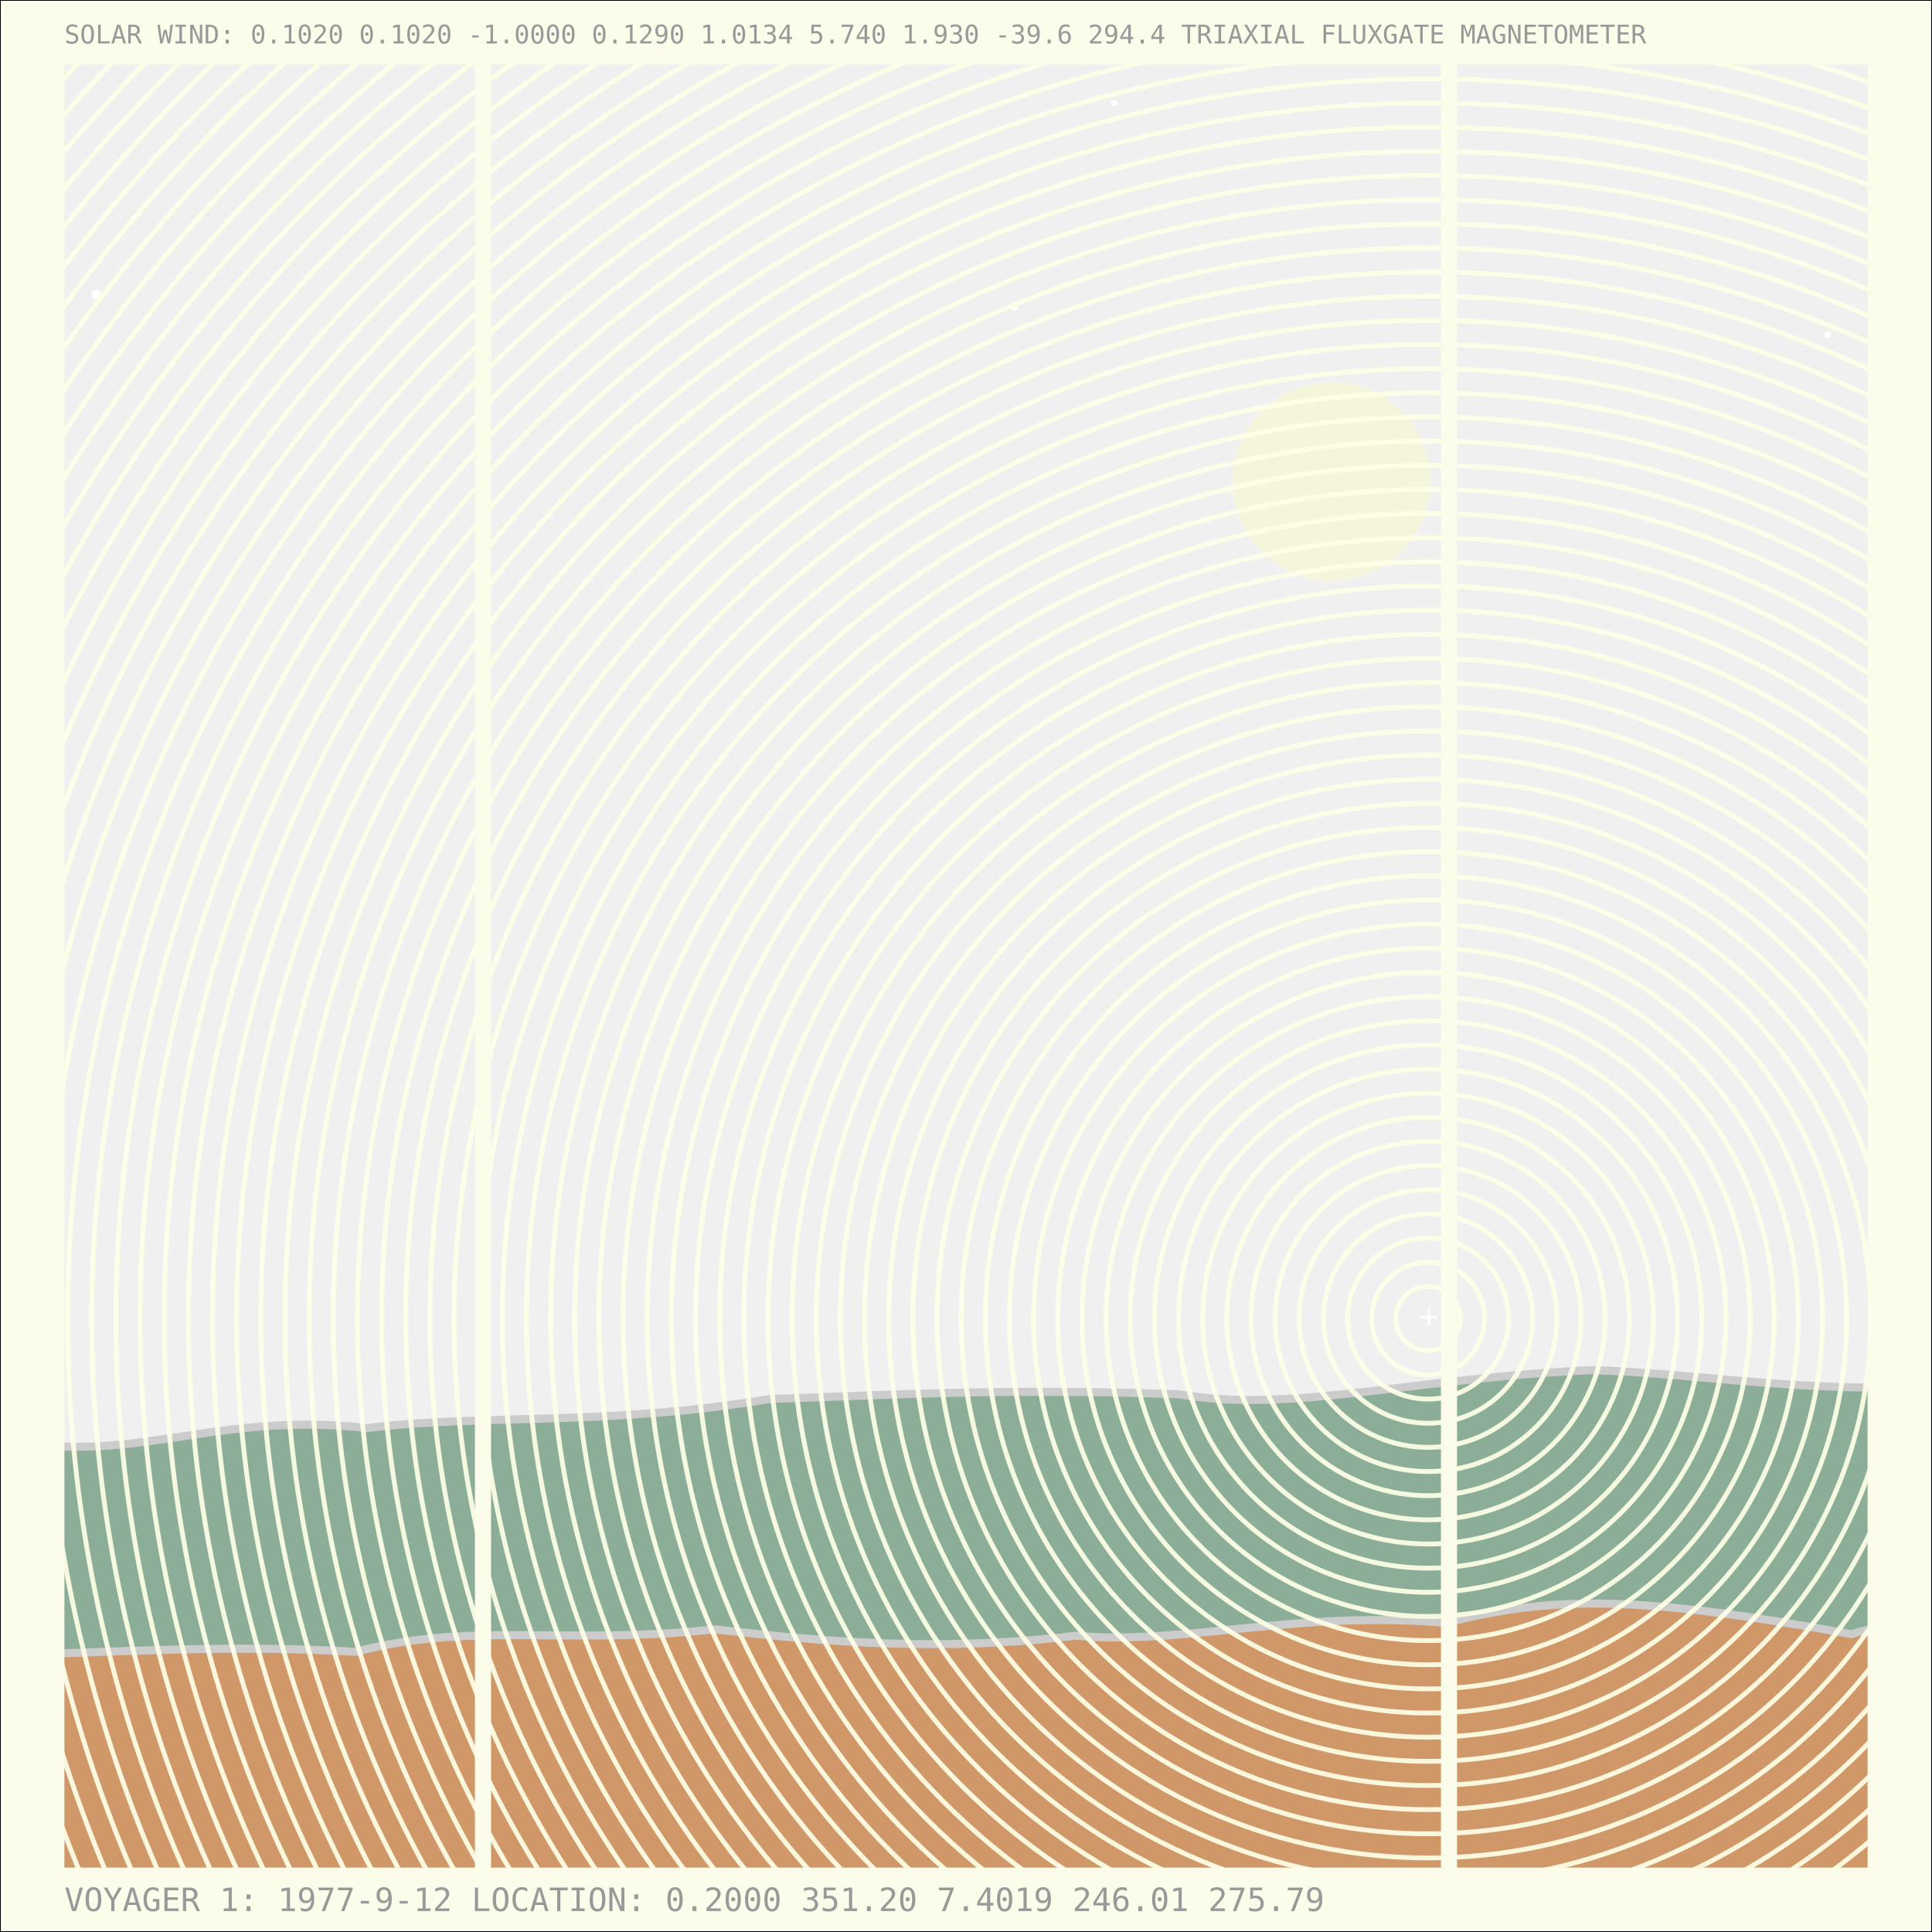
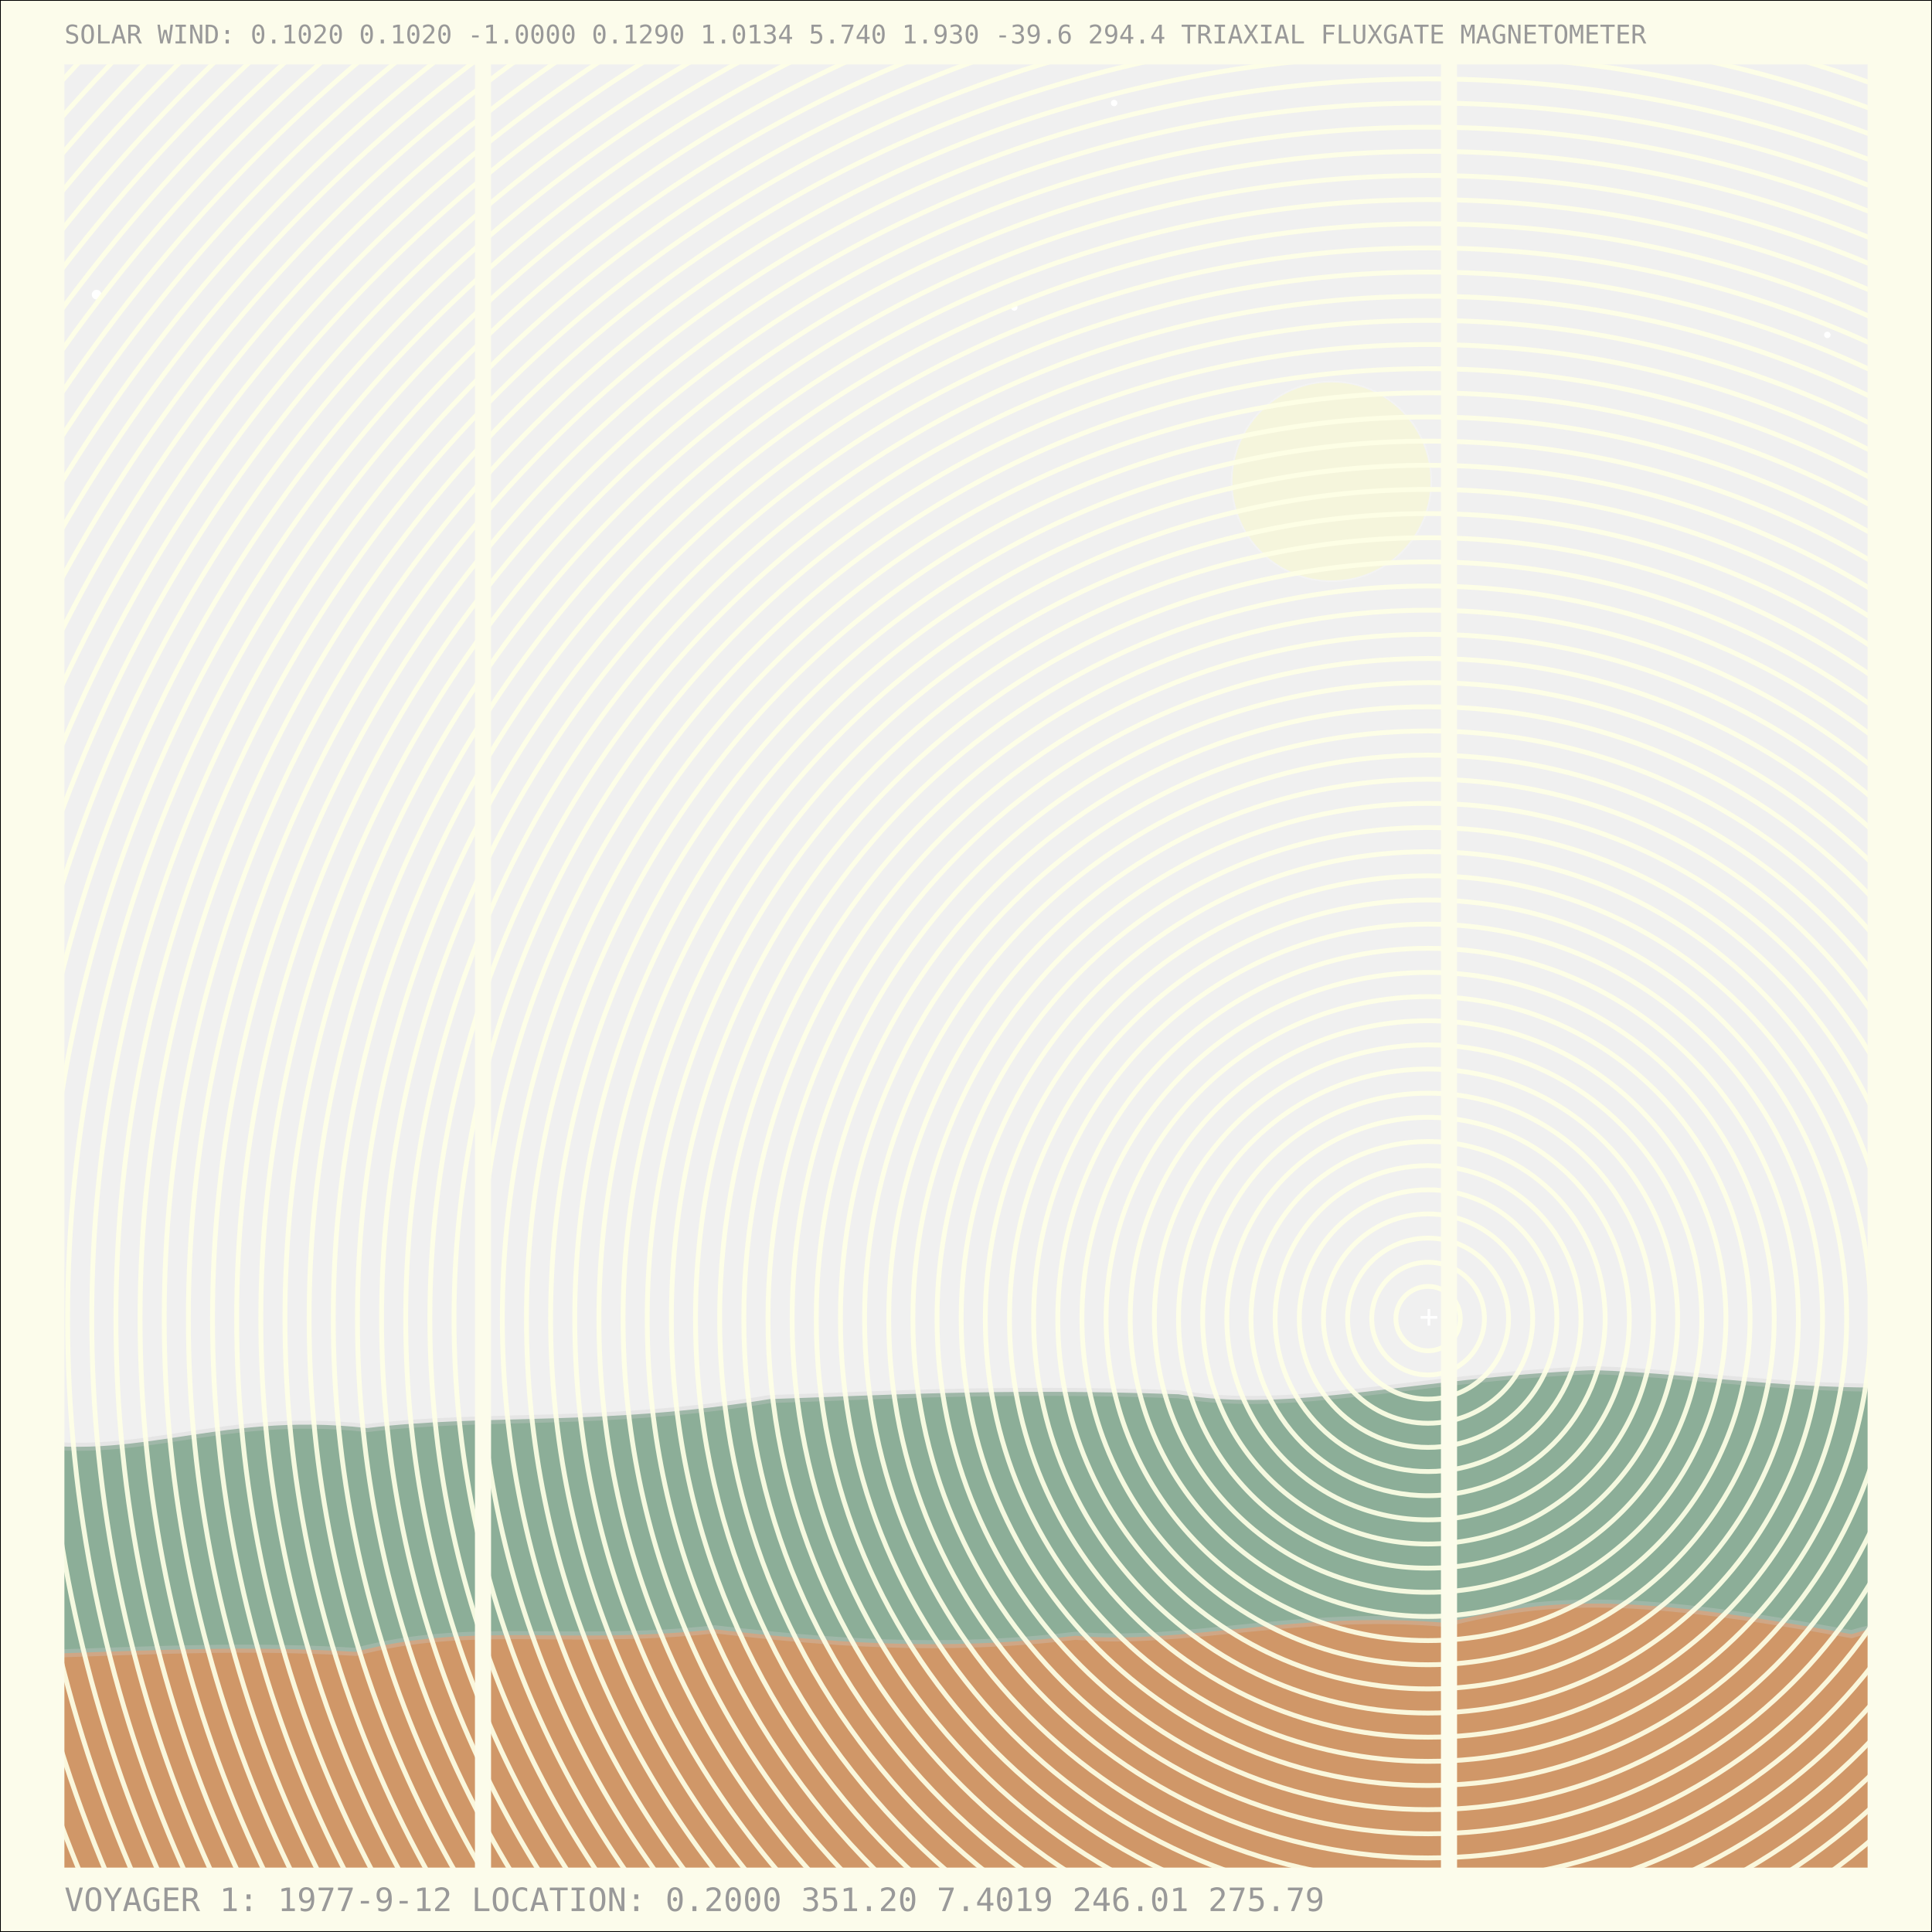
<svg xmlns="http://www.w3.org/2000/svg" width="1200px" height="1200px" viewBox="0 0 1200 1200" style="background-color:#3C4258" version="1.1">
  <defs>
    <filter id="shadow">
      <feDropShadow dx="-0.043" dy="-0.324" stdDeviation="0.969" />
    </filter>
  </defs>
  <circle cx="630" cy="191" r="2" fill-opacity="1" fill="#ffffff" />
  <circle cx="1135" cy="208" r="2" fill-opacity="1" fill="#ffffff" />
  <circle cx="827" cy="299" r="62" fill="#F5F5DC" stroke="#f3f3f3" stroke-width="1" />
  <circle cx="692" cy="64" r="2" fill-opacity="1" fill="#ffffff" />
  <circle cx="60" cy="183" r="3" fill-opacity="1" fill="#ffffff" />
  <circle cx="1192" cy="415" r="2" fill-opacity="1" fill="#ffffff" />
-   <path d="M 0 893.0 c 79 19 132 -17 228 -6 73 -9 147 -1 250 -18 63 -2 142 -7 254 -3 70 12 144 -10 257 -15 69 2 147 17 237 8 75 16 145 11 236 -10 68 -18 122 16 229 8 71 -9 129 -4 231 -2 65 -12 149 3 255 -4 l -40 1200 H 0 Z" fill="#8CAE98" stroke="#cccccc" stroke-width="5" />
-   <path d="M 0 1028.0 c 60 -1 141 -7 221 -2 71 -19 131 -4 223 -14 69 8 141 14 224 4 68 6 138 -16 230 -8 67 -17 120 -17 252 7 65 -20 149 2 231 -16 62 6 126 -15 243 -18 61 14 142 -14 221 -11 64 16 128 -2 257 -3 l -40 1200 H 0 Z" fill="#D09768" stroke="#cccccc" stroke-width="5" />
+   <path d="M 0 893.0 c 79 19 132 -17 228 -6 73 -9 147 -1 250 -18 63 -2 142 -7 254 -3 70 12 144 -10 257 -15 69 2 147 17 237 8 75 16 145 11 236 -10 68 -18 122 16 229 8 71 -9 129 -4 231 -2 65 -12 149 3 255 -4 l -40 1200 H 0 Z" fill="#8CAE98" stroke="#cccccc" stroke-width="5" stroke-opacity=".3" />
+   <path d="M 0 1028.0 c 60 -1 141 -7 221 -2 71 -19 131 -4 223 -14 69 8 141 14 224 4 68 6 138 -16 230 -8 67 -17 120 -17 252 7 65 -20 149 2 231 -16 62 6 126 -15 243 -18 61 14 142 -14 221 -11 64 16 128 -2 257 -3 l -40 1200 H 0 Z" fill="#D09768" stroke="#cccccc" stroke-width="5" stroke-opacity=".3" />
  <circle cx="887" cy="819" r="2000" stroke-width="3" stroke-dasharray="0px 0px" fill="none" stroke="#feffe6" stroke-opacity="100%" opacity="92%" />
  <circle cx="887" cy="819" r="1985" stroke-width="3" stroke-dasharray="0px 0px" fill="none" stroke="#feffe6" stroke-opacity="100%" opacity="92%" />
  <circle cx="887" cy="819" r="1970" stroke-width="3" stroke-dasharray="0px 0px" fill="none" stroke="#feffe6" stroke-opacity="100%" opacity="92%" />
  <circle cx="887" cy="819" r="1955" stroke-width="3" stroke-dasharray="0px 0px" fill="none" stroke="#feffe6" stroke-opacity="100%" opacity="92%" />
  <circle cx="887" cy="819" r="1940" stroke-width="3" stroke-dasharray="0px 0px" fill="none" stroke="#feffe6" stroke-opacity="100%" opacity="92%" />
  <circle cx="887" cy="819" r="1925" stroke-width="3" stroke-dasharray="0px 0px" fill="none" stroke="#feffe6" stroke-opacity="100%" opacity="92%" />
  <circle cx="887" cy="819" r="1910" stroke-width="3" stroke-dasharray="0px 0px" fill="none" stroke="#feffe6" stroke-opacity="100%" opacity="92%" />
  <circle cx="887" cy="819" r="1895" stroke-width="3" stroke-dasharray="0px 0px" fill="none" stroke="#feffe6" stroke-opacity="100%" opacity="92%" />
  <circle cx="887" cy="819" r="1880" stroke-width="3" stroke-dasharray="0px 0px" fill="none" stroke="#feffe6" stroke-opacity="100%" opacity="92%" />
  <circle cx="887" cy="819" r="1865" stroke-width="3" stroke-dasharray="0px 0px" fill="none" stroke="#feffe6" stroke-opacity="100%" opacity="92%" />
  <circle cx="887" cy="819" r="1850" stroke-width="3" stroke-dasharray="0px 0px" fill="none" stroke="#feffe6" stroke-opacity="100%" opacity="92%" />
  <circle cx="887" cy="819" r="1835" stroke-width="3" stroke-dasharray="0px 0px" fill="none" stroke="#feffe6" stroke-opacity="100%" opacity="92%" />
  <circle cx="887" cy="819" r="1820" stroke-width="3" stroke-dasharray="0px 0px" fill="none" stroke="#feffe6" stroke-opacity="100%" opacity="92%" />
  <circle cx="887" cy="819" r="1805" stroke-width="3" stroke-dasharray="0px 0px" fill="none" stroke="#feffe6" stroke-opacity="100%" opacity="92%" />
  <circle cx="887" cy="819" r="1790" stroke-width="3" stroke-dasharray="0px 0px" fill="none" stroke="#feffe6" stroke-opacity="100%" opacity="92%" />
  <circle cx="887" cy="819" r="1775" stroke-width="3" stroke-dasharray="0px 0px" fill="none" stroke="#feffe6" stroke-opacity="100%" opacity="92%" />
  <circle cx="887" cy="819" r="1760" stroke-width="3" stroke-dasharray="0px 0px" fill="none" stroke="#feffe6" stroke-opacity="100%" opacity="92%" />
  <circle cx="887" cy="819" r="1745" stroke-width="3" stroke-dasharray="0px 0px" fill="none" stroke="#feffe6" stroke-opacity="100%" opacity="92%" />
  <circle cx="887" cy="819" r="1730" stroke-width="3" stroke-dasharray="0px 0px" fill="none" stroke="#feffe6" stroke-opacity="100%" opacity="92%" />
  <circle cx="887" cy="819" r="1715" stroke-width="3" stroke-dasharray="0px 0px" fill="none" stroke="#feffe6" stroke-opacity="100%" opacity="92%" />
  <circle cx="887" cy="819" r="1700" stroke-width="3" stroke-dasharray="0px 0px" fill="none" stroke="#feffe6" stroke-opacity="100%" opacity="92%" />
  <circle cx="887" cy="819" r="1685" stroke-width="3" stroke-dasharray="0px 0px" fill="none" stroke="#feffe6" stroke-opacity="100%" opacity="92%" />
  <circle cx="887" cy="819" r="1670" stroke-width="3" stroke-dasharray="0px 0px" fill="none" stroke="#feffe6" stroke-opacity="100%" opacity="92%" />
  <circle cx="887" cy="819" r="1655" stroke-width="3" stroke-dasharray="0px 0px" fill="none" stroke="#feffe6" stroke-opacity="100%" opacity="92%" />
  <circle cx="887" cy="819" r="1640" stroke-width="3" stroke-dasharray="0px 0px" fill="none" stroke="#feffe6" stroke-opacity="100%" opacity="92%" />
  <circle cx="887" cy="819" r="1625" stroke-width="3" stroke-dasharray="0px 0px" fill="none" stroke="#feffe6" stroke-opacity="100%" opacity="92%" />
  <circle cx="887" cy="819" r="1610" stroke-width="3" stroke-dasharray="0px 0px" fill="none" stroke="#feffe6" stroke-opacity="100%" opacity="92%" />
  <circle cx="887" cy="819" r="1595" stroke-width="3" stroke-dasharray="0px 0px" fill="none" stroke="#feffe6" stroke-opacity="100%" opacity="92%" />
  <circle cx="887" cy="819" r="1580" stroke-width="3" stroke-dasharray="0px 0px" fill="none" stroke="#feffe6" stroke-opacity="100%" opacity="92%" />
  <circle cx="887" cy="819" r="1565" stroke-width="3" stroke-dasharray="0px 0px" fill="none" stroke="#feffe6" stroke-opacity="100%" opacity="92%" />
  <circle cx="887" cy="819" r="1550" stroke-width="3" stroke-dasharray="0px 0px" fill="none" stroke="#feffe6" stroke-opacity="100%" opacity="92%" />
  <circle cx="887" cy="819" r="1535" stroke-width="3" stroke-dasharray="0px 0px" fill="none" stroke="#feffe6" stroke-opacity="100%" opacity="92%" />
  <circle cx="887" cy="819" r="1520" stroke-width="3" stroke-dasharray="0px 0px" fill="none" stroke="#feffe6" stroke-opacity="100%" opacity="92%" />
  <circle cx="887" cy="819" r="1505" stroke-width="3" stroke-dasharray="0px 0px" fill="none" stroke="#feffe6" stroke-opacity="100%" opacity="92%" />
  <circle cx="887" cy="819" r="1490" stroke-width="3" stroke-dasharray="0px 0px" fill="none" stroke="#feffe6" stroke-opacity="100%" opacity="92%" />
  <circle cx="887" cy="819" r="1475" stroke-width="3" stroke-dasharray="0px 0px" fill="none" stroke="#feffe6" stroke-opacity="100%" opacity="92%" />
  <circle cx="887" cy="819" r="1460" stroke-width="3" stroke-dasharray="0px 0px" fill="none" stroke="#feffe6" stroke-opacity="100%" opacity="92%" />
  <circle cx="887" cy="819" r="1445" stroke-width="3" stroke-dasharray="0px 0px" fill="none" stroke="#feffe6" stroke-opacity="100%" opacity="92%" />
  <circle cx="887" cy="819" r="1430" stroke-width="3" stroke-dasharray="0px 0px" fill="none" stroke="#feffe6" stroke-opacity="100%" opacity="92%" />
  <circle cx="887" cy="819" r="1415" stroke-width="3" stroke-dasharray="0px 0px" fill="none" stroke="#feffe6" stroke-opacity="100%" opacity="92%" />
  <circle cx="887" cy="819" r="1400" stroke-width="3" stroke-dasharray="0px 0px" fill="none" stroke="#feffe6" stroke-opacity="100%" opacity="92%" />
  <circle cx="887" cy="819" r="1385" stroke-width="3" stroke-dasharray="0px 0px" fill="none" stroke="#feffe6" stroke-opacity="100%" opacity="92%" />
  <circle cx="887" cy="819" r="1370" stroke-width="3" stroke-dasharray="0px 0px" fill="none" stroke="#feffe6" stroke-opacity="100%" opacity="92%" />
  <circle cx="887" cy="819" r="1355" stroke-width="3" stroke-dasharray="0px 0px" fill="none" stroke="#feffe6" stroke-opacity="100%" opacity="92%" />
  <circle cx="887" cy="819" r="1340" stroke-width="3" stroke-dasharray="0px 0px" fill="none" stroke="#feffe6" stroke-opacity="100%" opacity="92%" />
  <circle cx="887" cy="819" r="1325" stroke-width="3" stroke-dasharray="0px 0px" fill="none" stroke="#feffe6" stroke-opacity="100%" opacity="92%" />
  <circle cx="887" cy="819" r="1310" stroke-width="3" stroke-dasharray="0px 0px" fill="none" stroke="#feffe6" stroke-opacity="100%" opacity="92%" />
  <circle cx="887" cy="819" r="1295" stroke-width="3" stroke-dasharray="0px 0px" fill="none" stroke="#feffe6" stroke-opacity="100%" opacity="92%" />
  <circle cx="887" cy="819" r="1280" stroke-width="3" stroke-dasharray="0px 0px" fill="none" stroke="#feffe6" stroke-opacity="100%" opacity="92%" />
  <circle cx="887" cy="819" r="1265" stroke-width="3" stroke-dasharray="0px 0px" fill="none" stroke="#feffe6" stroke-opacity="100%" opacity="92%" />
  <circle cx="887" cy="819" r="1250" stroke-width="3" stroke-dasharray="0px 0px" fill="none" stroke="#feffe6" stroke-opacity="100%" opacity="92%" />
  <circle cx="887" cy="819" r="1235" stroke-width="3" stroke-dasharray="0px 0px" fill="none" stroke="#feffe6" stroke-opacity="100%" opacity="92%" />
  <circle cx="887" cy="819" r="1220" stroke-width="3" stroke-dasharray="0px 0px" fill="none" stroke="#feffe6" stroke-opacity="100%" opacity="92%" />
  <circle cx="887" cy="819" r="1205" stroke-width="3" stroke-dasharray="0px 0px" fill="none" stroke="#feffe6" stroke-opacity="100%" opacity="92%" />
  <circle cx="887" cy="819" r="1190" stroke-width="3" stroke-dasharray="0px 0px" fill="none" stroke="#feffe6" stroke-opacity="100%" opacity="92%" />
  <circle cx="887" cy="819" r="1175" stroke-width="3" stroke-dasharray="0px 0px" fill="none" stroke="#feffe6" stroke-opacity="100%" opacity="92%" />
  <circle cx="887" cy="819" r="1160" stroke-width="3" stroke-dasharray="0px 0px" fill="none" stroke="#feffe6" stroke-opacity="100%" opacity="92%" />
  <circle cx="887" cy="819" r="1145" stroke-width="3" stroke-dasharray="0px 0px" fill="none" stroke="#feffe6" stroke-opacity="100%" opacity="92%" />
  <circle cx="887" cy="819" r="1130" stroke-width="3" stroke-dasharray="0px 0px" fill="none" stroke="#feffe6" stroke-opacity="100%" opacity="92%" />
  <circle cx="887" cy="819" r="1115" stroke-width="3" stroke-dasharray="0px 0px" fill="none" stroke="#feffe6" stroke-opacity="100%" opacity="92%" />
  <circle cx="887" cy="819" r="1100" stroke-width="3" stroke-dasharray="0px 0px" fill="none" stroke="#feffe6" stroke-opacity="100%" opacity="92%" />
  <circle cx="887" cy="819" r="1085" stroke-width="3" stroke-dasharray="0px 0px" fill="none" stroke="#feffe6" stroke-opacity="100%" opacity="92%" />
  <circle cx="887" cy="819" r="1070" stroke-width="3" stroke-dasharray="0px 0px" fill="none" stroke="#feffe6" stroke-opacity="100%" opacity="92%" />
  <circle cx="887" cy="819" r="1055" stroke-width="3" stroke-dasharray="0px 0px" fill="none" stroke="#feffe6" stroke-opacity="100%" opacity="92%" />
  <circle cx="887" cy="819" r="1040" stroke-width="3" stroke-dasharray="0px 0px" fill="none" stroke="#feffe6" stroke-opacity="100%" opacity="92%" />
  <circle cx="887" cy="819" r="1025" stroke-width="3" stroke-dasharray="0px 0px" fill="none" stroke="#feffe6" stroke-opacity="100%" opacity="92%" />
  <circle cx="887" cy="819" r="1010" stroke-width="3" stroke-dasharray="0px 0px" fill="none" stroke="#feffe6" stroke-opacity="100%" opacity="92%" />
  <circle cx="887" cy="819" r="995" stroke-width="3" stroke-dasharray="0px 0px" fill="none" stroke="#feffe6" stroke-opacity="100%" opacity="92%" />
  <circle cx="887" cy="819" r="980" stroke-width="3" stroke-dasharray="0px 0px" fill="none" stroke="#feffe6" stroke-opacity="100%" opacity="92%" />
  <circle cx="887" cy="819" r="965" stroke-width="3" stroke-dasharray="0px 0px" fill="none" stroke="#feffe6" stroke-opacity="100%" opacity="92%" />
  <circle cx="887" cy="819" r="950" stroke-width="3" stroke-dasharray="0px 0px" fill="none" stroke="#feffe6" stroke-opacity="100%" opacity="92%" />
  <circle cx="887" cy="819" r="935" stroke-width="3" stroke-dasharray="0px 0px" fill="none" stroke="#feffe6" stroke-opacity="100%" opacity="92%" />
  <circle cx="887" cy="819" r="920" stroke-width="3" stroke-dasharray="0px 0px" fill="none" stroke="#feffe6" stroke-opacity="100%" opacity="92%" />
  <circle cx="887" cy="819" r="905" stroke-width="3" stroke-dasharray="0px 0px" fill="none" stroke="#feffe6" stroke-opacity="100%" opacity="92%" />
  <circle cx="887" cy="819" r="890" stroke-width="3" stroke-dasharray="0px 0px" fill="none" stroke="#feffe6" stroke-opacity="100%" opacity="92%" />
  <circle cx="887" cy="819" r="875" stroke-width="3" stroke-dasharray="0px 0px" fill="none" stroke="#feffe6" stroke-opacity="100%" opacity="92%" />
  <circle cx="887" cy="819" r="860" stroke-width="3" stroke-dasharray="0px 0px" fill="none" stroke="#feffe6" stroke-opacity="100%" opacity="92%" />
  <circle cx="887" cy="819" r="845" stroke-width="3" stroke-dasharray="0px 0px" fill="none" stroke="#feffe6" stroke-opacity="100%" opacity="92%" />
  <circle cx="887" cy="819" r="830" stroke-width="3" stroke-dasharray="0px 0px" fill="none" stroke="#feffe6" stroke-opacity="100%" opacity="92%" />
  <circle cx="887" cy="819" r="815" stroke-width="3" stroke-dasharray="0px 0px" fill="none" stroke="#feffe6" stroke-opacity="100%" opacity="92%" />
  <circle cx="887" cy="819" r="800" stroke-width="3" stroke-dasharray="0px 0px" fill="none" stroke="#feffe6" stroke-opacity="100%" opacity="92%" />
  <circle cx="887" cy="819" r="785" stroke-width="3" stroke-dasharray="0px 0px" fill="none" stroke="#feffe6" stroke-opacity="100%" opacity="92%" />
  <circle cx="887" cy="819" r="770" stroke-width="3" stroke-dasharray="0px 0px" fill="none" stroke="#feffe6" stroke-opacity="100%" opacity="92%" />
  <circle cx="887" cy="819" r="755" stroke-width="3" stroke-dasharray="0px 0px" fill="none" stroke="#feffe6" stroke-opacity="100%" opacity="92%" />
  <circle cx="887" cy="819" r="740" stroke-width="3" stroke-dasharray="0px 0px" fill="none" stroke="#feffe6" stroke-opacity="100%" opacity="92%" />
  <circle cx="887" cy="819" r="725" stroke-width="3" stroke-dasharray="0px 0px" fill="none" stroke="#feffe6" stroke-opacity="100%" opacity="92%" />
  <circle cx="887" cy="819" r="710" stroke-width="3" stroke-dasharray="0px 0px" fill="none" stroke="#feffe6" stroke-opacity="100%" opacity="92%" />
  <circle cx="887" cy="819" r="695" stroke-width="3" stroke-dasharray="0px 0px" fill="none" stroke="#feffe6" stroke-opacity="100%" opacity="92%" />
  <circle cx="887" cy="819" r="680" stroke-width="3" stroke-dasharray="0px 0px" fill="none" stroke="#feffe6" stroke-opacity="100%" opacity="92%" />
  <circle cx="887" cy="819" r="665" stroke-width="3" stroke-dasharray="0px 0px" fill="none" stroke="#feffe6" stroke-opacity="100%" opacity="92%" />
  <circle cx="887" cy="819" r="650" stroke-width="3" stroke-dasharray="0px 0px" fill="none" stroke="#feffe6" stroke-opacity="100%" opacity="92%" />
  <circle cx="887" cy="819" r="635" stroke-width="3" stroke-dasharray="0px 0px" fill="none" stroke="#feffe6" stroke-opacity="100%" opacity="92%" />
  <circle cx="887" cy="819" r="620" stroke-width="3" stroke-dasharray="0px 0px" fill="none" stroke="#feffe6" stroke-opacity="100%" opacity="92%" />
  <circle cx="887" cy="819" r="605" stroke-width="3" stroke-dasharray="0px 0px" fill="none" stroke="#feffe6" stroke-opacity="100%" opacity="92%" />
  <circle cx="887" cy="819" r="590" stroke-width="3" stroke-dasharray="0px 0px" fill="none" stroke="#feffe6" stroke-opacity="100%" opacity="92%" />
  <circle cx="887" cy="819" r="575" stroke-width="3" stroke-dasharray="0px 0px" fill="none" stroke="#feffe6" stroke-opacity="100%" opacity="92%" />
  <circle cx="887" cy="819" r="560" stroke-width="3" stroke-dasharray="0px 0px" fill="none" stroke="#feffe6" stroke-opacity="100%" opacity="92%" />
  <circle cx="887" cy="819" r="545" stroke-width="3" stroke-dasharray="0px 0px" fill="none" stroke="#feffe6" stroke-opacity="100%" opacity="92%" />
  <circle cx="887" cy="819" r="530" stroke-width="3" stroke-dasharray="0px 0px" fill="none" stroke="#feffe6" stroke-opacity="100%" opacity="92%" />
  <circle cx="887" cy="819" r="515" stroke-width="3" stroke-dasharray="0px 0px" fill="none" stroke="#feffe6" stroke-opacity="100%" opacity="92%" />
  <circle cx="887" cy="819" r="500" stroke-width="3" stroke-dasharray="0px 0px" fill="none" stroke="#feffe6" stroke-opacity="100%" opacity="92%" />
  <circle cx="887" cy="819" r="485" stroke-width="3" stroke-dasharray="0px 0px" fill="none" stroke="#feffe6" stroke-opacity="100%" opacity="92%" />
  <circle cx="887" cy="819" r="470" stroke-width="3" stroke-dasharray="0px 0px" fill="none" stroke="#feffe6" stroke-opacity="100%" opacity="92%" />
  <circle cx="887" cy="819" r="455" stroke-width="3" stroke-dasharray="0px 0px" fill="none" stroke="#feffe6" stroke-opacity="100%" opacity="92%" />
  <circle cx="887" cy="819" r="440" stroke-width="3" stroke-dasharray="0px 0px" fill="none" stroke="#feffe6" stroke-opacity="100%" opacity="92%" />
  <circle cx="887" cy="819" r="425" stroke-width="3" stroke-dasharray="0px 0px" fill="none" stroke="#feffe6" stroke-opacity="100%" opacity="92%" />
  <circle cx="887" cy="819" r="410" stroke-width="3" stroke-dasharray="0px 0px" fill="none" stroke="#feffe6" stroke-opacity="100%" opacity="92%" />
  <circle cx="887" cy="819" r="395" stroke-width="3" stroke-dasharray="0px 0px" fill="none" stroke="#feffe6" stroke-opacity="100%" opacity="92%" />
  <circle cx="887" cy="819" r="380" stroke-width="3" stroke-dasharray="0px 0px" fill="none" stroke="#feffe6" stroke-opacity="100%" opacity="92%" />
  <circle cx="887" cy="819" r="365" stroke-width="3" stroke-dasharray="0px 0px" fill="none" stroke="#feffe6" stroke-opacity="100%" opacity="92%" />
  <circle cx="887" cy="819" r="350" stroke-width="3" stroke-dasharray="0px 0px" fill="none" stroke="#feffe6" stroke-opacity="100%" opacity="92%" />
  <circle cx="887" cy="819" r="335" stroke-width="3" stroke-dasharray="0px 0px" fill="none" stroke="#feffe6" stroke-opacity="100%" opacity="92%" />
  <circle cx="887" cy="819" r="320" stroke-width="3" stroke-dasharray="0px 0px" fill="none" stroke="#feffe6" stroke-opacity="100%" opacity="92%" />
  <circle cx="887" cy="819" r="305" stroke-width="3" stroke-dasharray="0px 0px" fill="none" stroke="#feffe6" stroke-opacity="100%" opacity="92%" />
  <circle cx="887" cy="819" r="290" stroke-width="3" stroke-dasharray="0px 0px" fill="none" stroke="#feffe6" stroke-opacity="100%" opacity="92%" />
  <circle cx="887" cy="819" r="275" stroke-width="3" stroke-dasharray="0px 0px" fill="none" stroke="#feffe6" stroke-opacity="100%" opacity="92%" />
  <circle cx="887" cy="819" r="260" stroke-width="3" stroke-dasharray="0px 0px" fill="none" stroke="#feffe6" stroke-opacity="100%" opacity="92%" />
  <circle cx="887" cy="819" r="245" stroke-width="3" stroke-dasharray="0px 0px" fill="none" stroke="#feffe6" stroke-opacity="100%" opacity="92%" />
  <circle cx="887" cy="819" r="230" stroke-width="3" stroke-dasharray="0px 0px" fill="none" stroke="#feffe6" stroke-opacity="100%" opacity="92%" />
  <circle cx="887" cy="819" r="215" stroke-width="3" stroke-dasharray="0px 0px" fill="none" stroke="#feffe6" stroke-opacity="100%" opacity="92%" />
  <circle cx="887" cy="819" r="200" stroke-width="3" stroke-dasharray="0px 0px" fill="none" stroke="#feffe6" stroke-opacity="100%" opacity="92%" />
  <circle cx="887" cy="819" r="185" stroke-width="3" stroke-dasharray="0px 0px" fill="none" stroke="#feffe6" stroke-opacity="100%" opacity="92%" />
  <circle cx="887" cy="819" r="170" stroke-width="3" stroke-dasharray="0px 0px" fill="none" stroke="#feffe6" stroke-opacity="100%" opacity="92%" />
  <circle cx="887" cy="819" r="155" stroke-width="3" stroke-dasharray="0px 0px" fill="none" stroke="#feffe6" stroke-opacity="100%" opacity="92%" />
  <circle cx="887" cy="819" r="140" stroke-width="3" stroke-dasharray="0px 0px" fill="none" stroke="#feffe6" stroke-opacity="100%" opacity="92%" />
  <circle cx="887" cy="819" r="125" stroke-width="3" stroke-dasharray="0px 0px" fill="none" stroke="#feffe6" stroke-opacity="100%" opacity="92%" />
  <circle cx="887" cy="819" r="110" stroke-width="3" stroke-dasharray="0px 0px" fill="none" stroke="#feffe6" stroke-opacity="100%" opacity="92%" />
  <circle cx="887" cy="819" r="95" stroke-width="3" stroke-dasharray="0px 0px" fill="none" stroke="#feffe6" stroke-opacity="100%" opacity="92%" />
  <circle cx="887" cy="819" r="80" stroke-width="3" stroke-dasharray="0px 0px" fill="none" stroke="#feffe6" stroke-opacity="100%" opacity="92%" />
  <circle cx="887" cy="819" r="65" stroke-width="3" stroke-dasharray="0px 0px" fill="none" stroke="#feffe6" stroke-opacity="100%" opacity="92%" />
  <circle cx="887" cy="819" r="50" stroke-width="3" stroke-dasharray="0px 0px" fill="none" stroke="#feffe6" stroke-opacity="100%" opacity="92%" />
  <circle cx="887" cy="819" r="35" stroke-width="3" stroke-dasharray="0px 0px" fill="none" stroke="#feffe6" stroke-opacity="100%" opacity="92%" />
  <circle cx="887" cy="819" r="20" stroke-width="3" stroke-dasharray="0px 0px" fill="none" stroke="#feffe6" stroke-opacity="100%" opacity="92%" />
  <style>
        .voyager {
            font: 20px monospace;
            fill: #ffffff;
        }
    </style>
  <text x="881.5" y="824.5" class="voyager">+</text>
  <rect x="0" y="0" width="1200" height="1200" style="stroke:#fcfceb; fill: none;stroke-width:80px" />
  <g id="triptych">
    <line x1="300.0" y1="0" x2="300.0" y2="1200" style="stroke:#fcfceb;stroke-width:10px;" />
    <line x1="900.0" y1="0" x2="900.0" y2="1200" style="stroke:#fcfceb;stroke-width:10px;" />
  </g>
  <rect x="0" y="0" width="1200" height="1200" style="stroke: #000000; fill: none;stroke-width:1px" />
  <style>
        .label {
            font: 20px monospace;
            fill: #999999;
        }
    </style>
  <g id="label">
    <text x="40" y="1187" class="label">VOYAGER 1: 1977-9-12 LOCATION: 0.2000 351.20 7.4019 246.01
            275.79</text>
  </g>
  <style>
        .top_label {
            font: 16px monospace;
            fill: #999999;
        }
    </style>
  <g id="top_label">
    <text x="40" y="27" class="top_label">SOLAR WIND: 0.1020 0.1020 -1.0000 0.1290 1.0134 5.740 1.930
            -39.6 294.4 TRIAXIAL FLUXGATE MAGNETOMETER</text>
  </g>
</svg>
